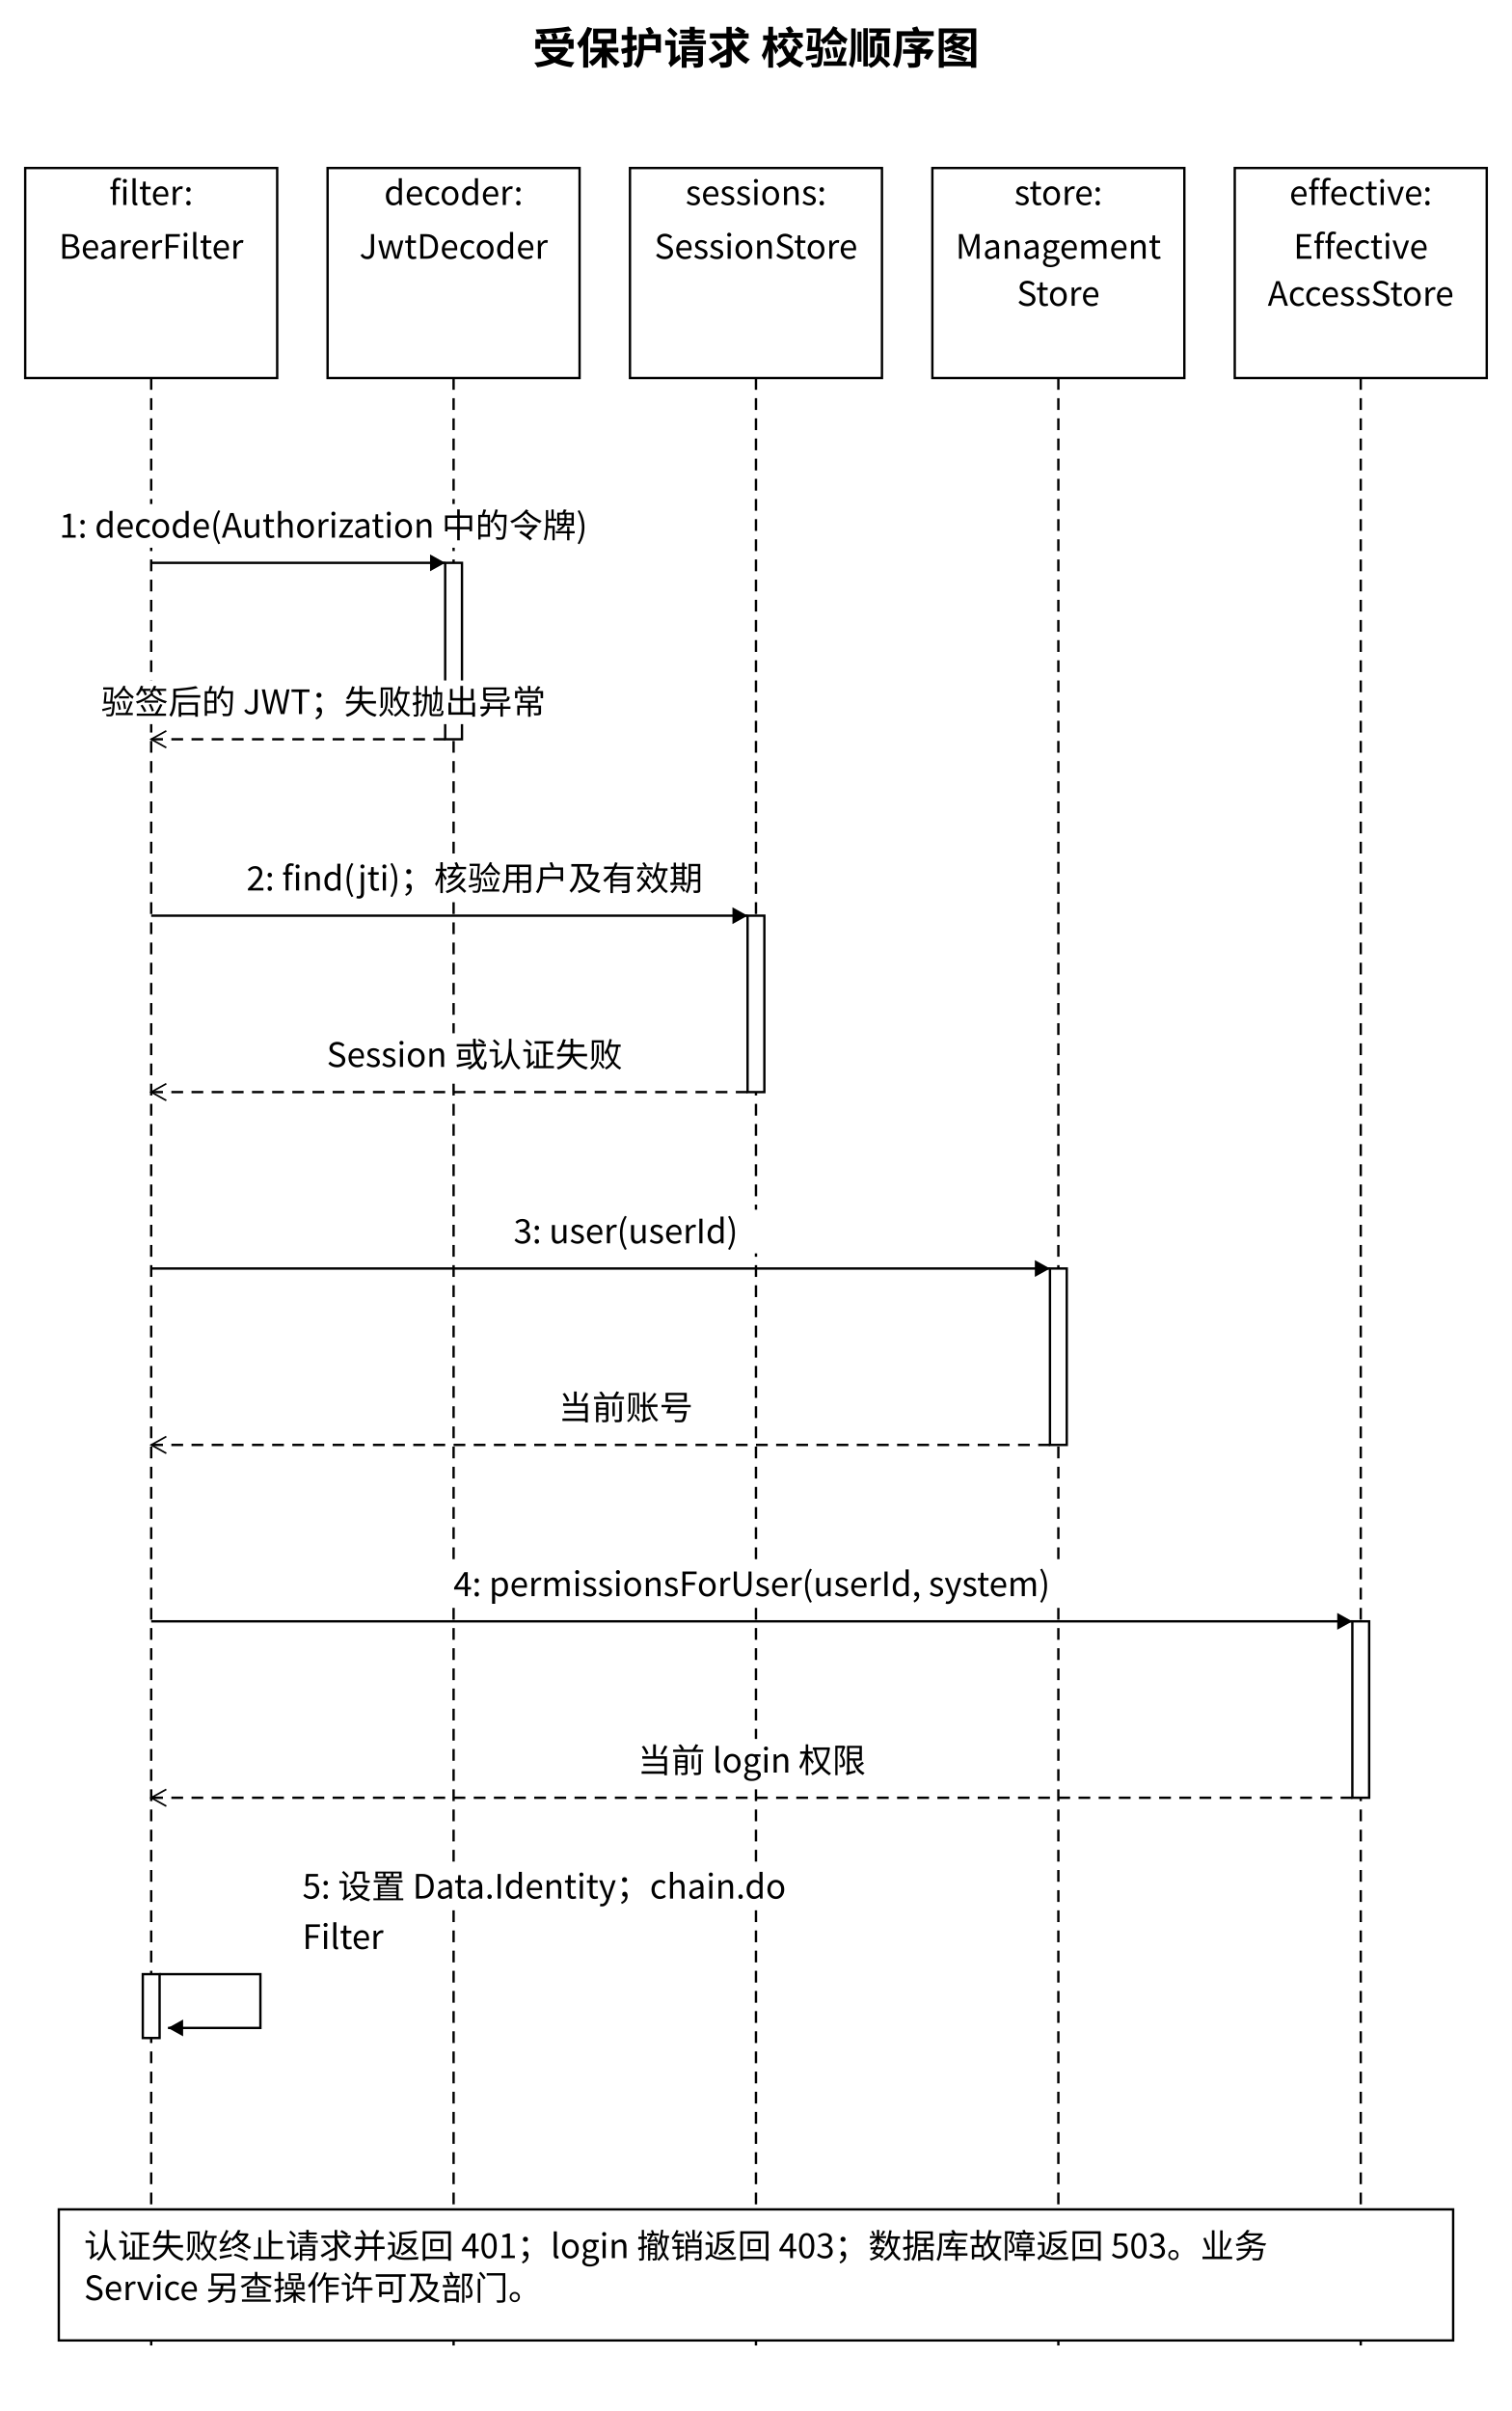
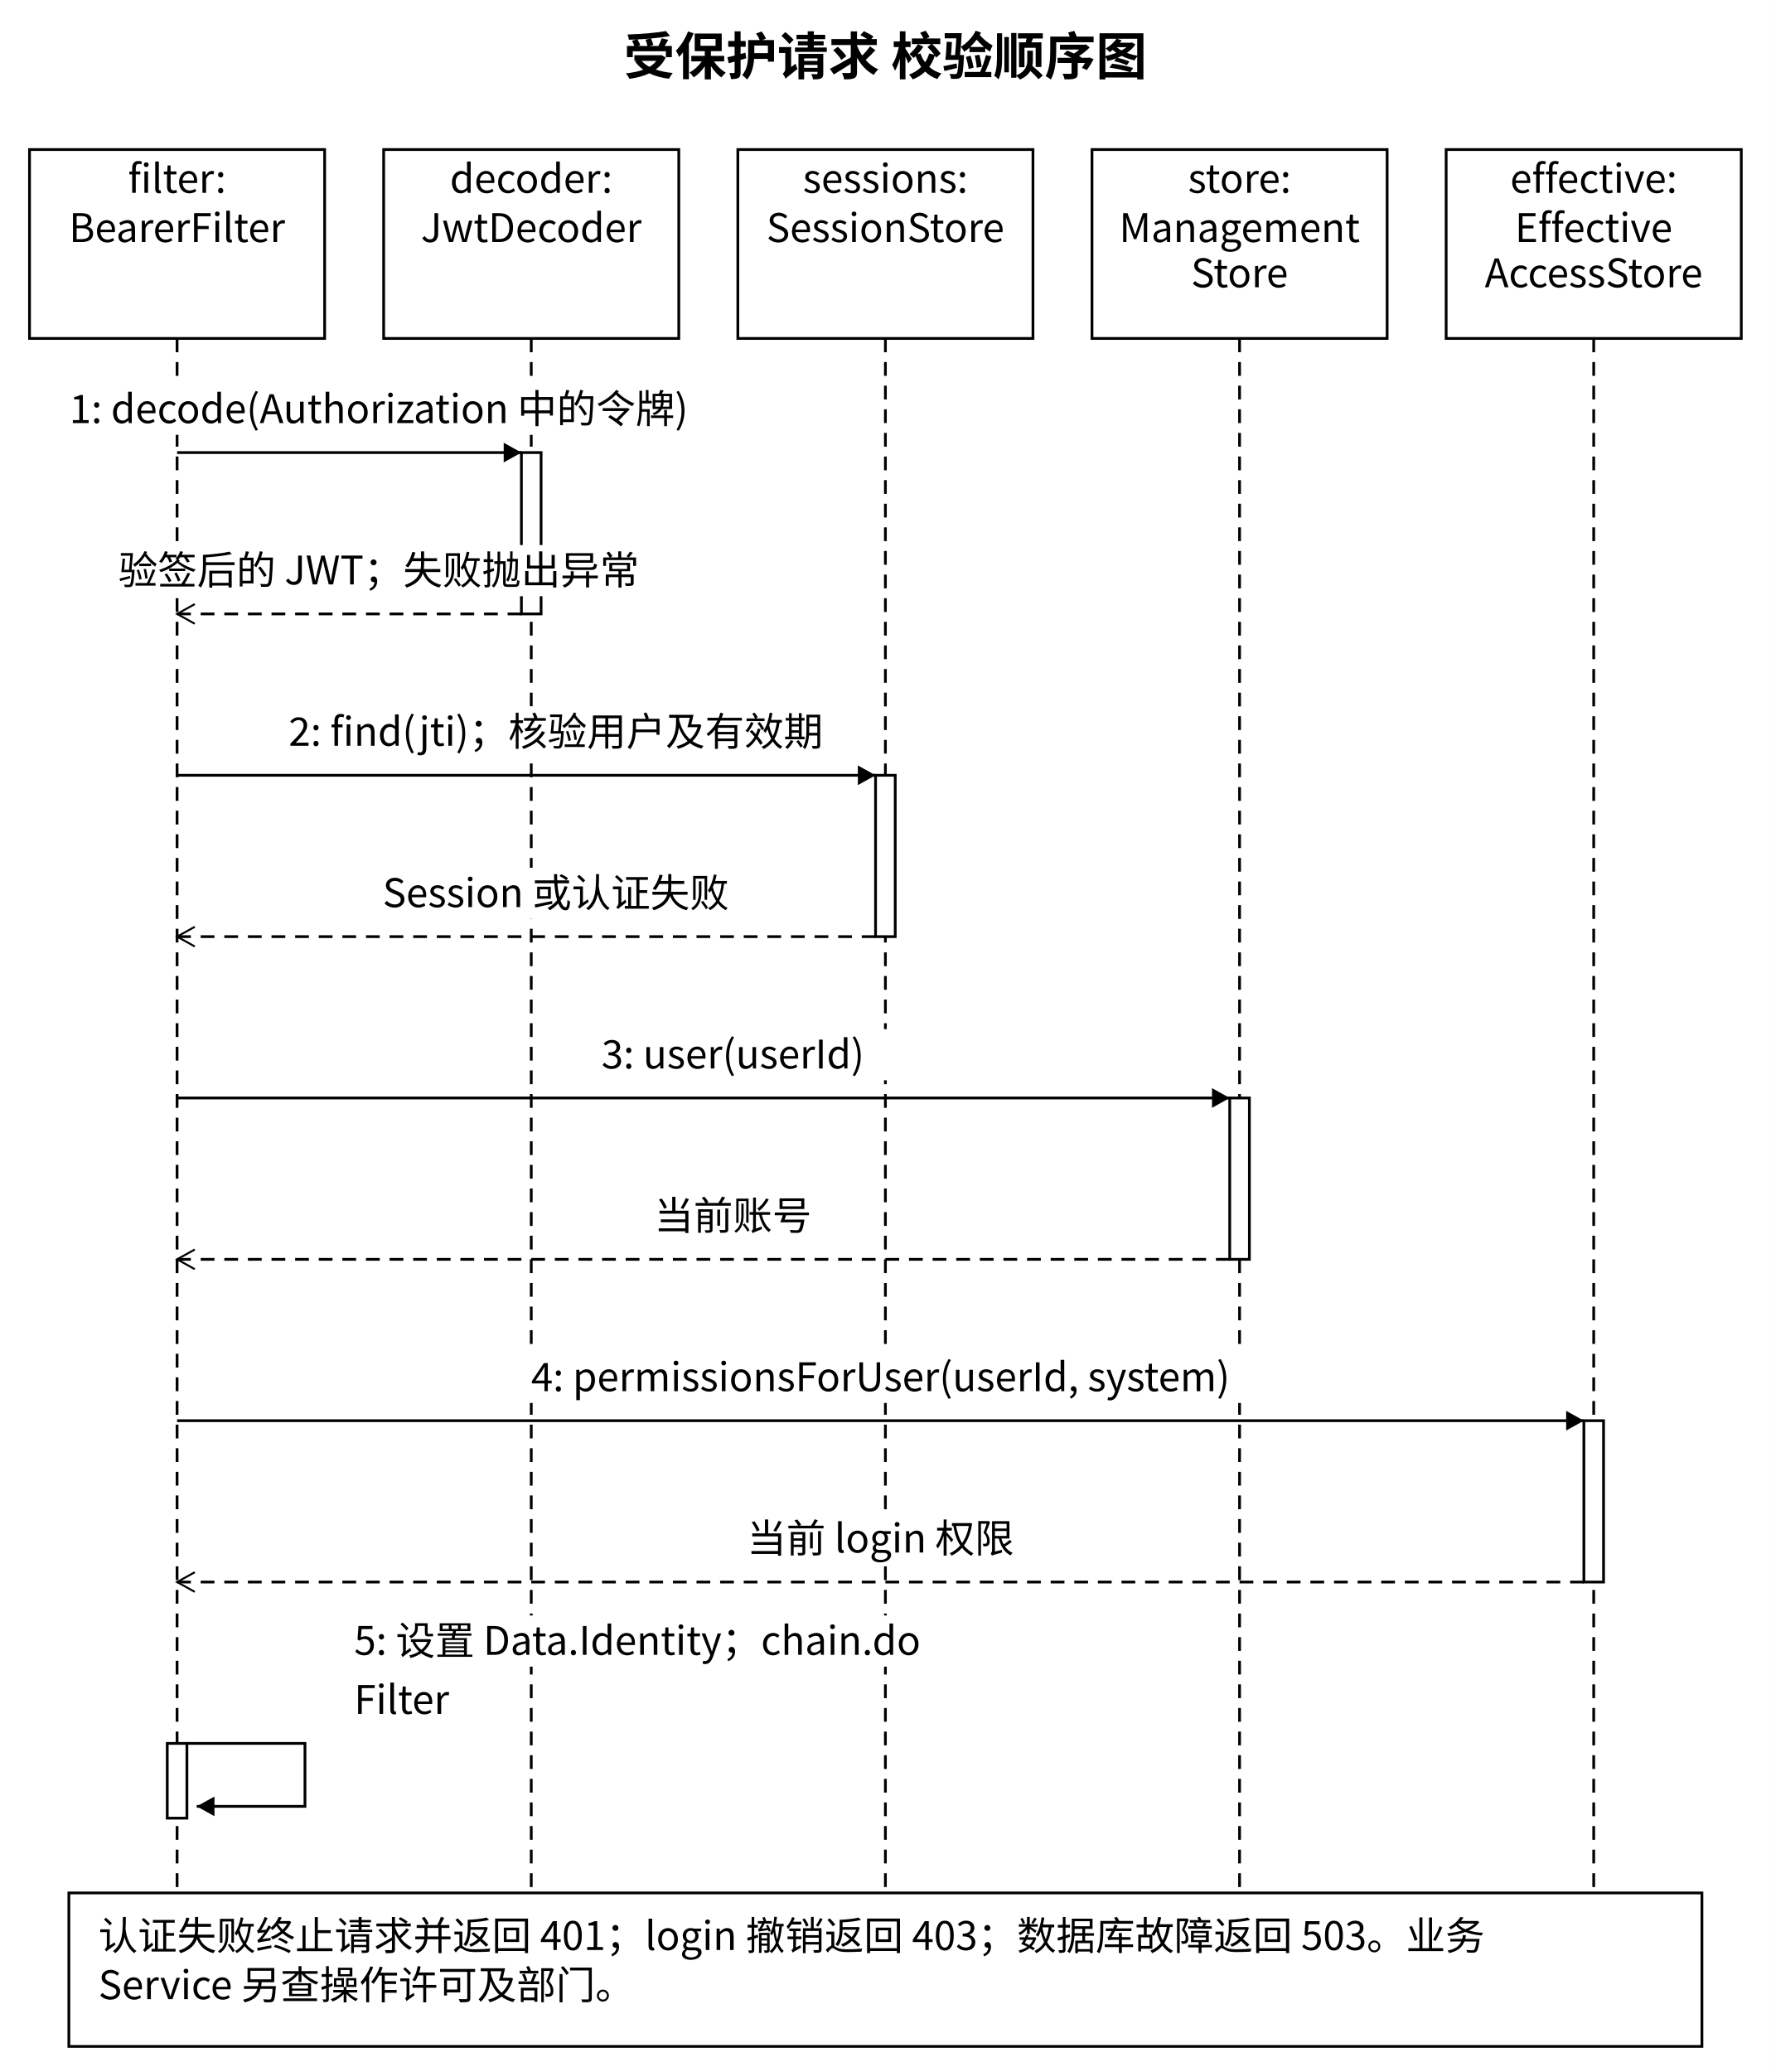
- <svg xmlns="http://www.w3.org/2000/svg" width="900" height="1435" viewBox="0 0 900 1435">
+ <svg xmlns="http://www.w3.org/2000/svg" width="900" height="1053" viewBox="0 0 900 1053">
  <style>text{font-family:'PingFang SC','Microsoft YaHei','Noto Sans CJK SC',system-ui,sans-serif;fill:black}</style>
  <defs>
    <marker id="open" markerWidth="12" markerHeight="12" refX="10" refY="6" orient="auto" markerUnits="userSpaceOnUse">
      <path d="M1,1 L10,6 L1,11" fill="none" stroke="black" />
    </marker>
    <marker id="filled" markerWidth="12" markerHeight="12" refX="10" refY="6" orient="auto" markerUnits="userSpaceOnUse">
      <path d="M1,1 L10,6 L1,11 Z" fill="black" />
    </marker>
    <marker id="triangle" markerWidth="16" markerHeight="16" refX="14" refY="8" orient="auto" markerUnits="userSpaceOnUse">
      <path d="M1,1 L14,8 L1,15 Z" fill="white" stroke="black" />
    </marker>
  </defs>
  <rect width="100%" height="100%" fill="white" />
  <text x="450.0" y="38" font-size="26" text-anchor="middle" font-weight="600">受保护请求 校验顺序图</text>
-   <rect x="15" y="100" width="150" height="125" rx="0" fill="white" stroke="black" stroke-width="1.4" />
-   <text x="90" y="122" font-size="20" text-anchor="middle" font-weight="400">filter:</text>
-   <text x="90" y="154" font-size="20" text-anchor="middle" font-weight="400">BearerFilter</text>
-   <path d="M 90,225 L 90,1400" fill="none" stroke="black" stroke-width="1.4" stroke-dasharray="7 5" />
-   <rect x="195" y="100" width="150" height="125" rx="0" fill="white" stroke="black" stroke-width="1.4" />
-   <text x="270" y="122" font-size="20" text-anchor="middle" font-weight="400">decoder:</text>
-   <text x="270" y="154" font-size="20" text-anchor="middle" font-weight="400">JwtDecoder</text>
-   <path d="M 270,225 L 270,1400" fill="none" stroke="black" stroke-width="1.4" stroke-dasharray="7 5" />
-   <rect x="375" y="100" width="150" height="125" rx="0" fill="white" stroke="black" stroke-width="1.4" />
-   <text x="450" y="122" font-size="20" text-anchor="middle" font-weight="400">sessions:</text>
-   <text x="450" y="154" font-size="20" text-anchor="middle" font-weight="400">SessionStore</text>
-   <path d="M 450,225 L 450,1400" fill="none" stroke="black" stroke-width="1.4" stroke-dasharray="7 5" />
-   <rect x="555" y="100" width="150" height="125" rx="0" fill="white" stroke="black" stroke-width="1.4" />
-   <text x="630" y="122" font-size="20" text-anchor="middle" font-weight="400">store:</text>
-   <text x="630" y="154" font-size="20" text-anchor="middle" font-weight="400">Management</text>
-   <text x="630" y="182" font-size="20" text-anchor="middle" font-weight="400">Store</text>
-   <path d="M 630,225 L 630,1400" fill="none" stroke="black" stroke-width="1.4" stroke-dasharray="7 5" />
-   <rect x="735" y="100" width="150" height="125" rx="0" fill="white" stroke="black" stroke-width="1.4" />
-   <text x="810" y="122" font-size="20" text-anchor="middle" font-weight="400">effective:</text>
-   <text x="810" y="154" font-size="20" text-anchor="middle" font-weight="400">Effective</text>
-   <text x="810" y="182" font-size="20" text-anchor="middle" font-weight="400">AccessStore</text>
-   <path d="M 810,225 L 810,1400" fill="none" stroke="black" stroke-width="1.4" stroke-dasharray="7 5" />
-   <rect x="265" y="335" width="10" height="105" rx="0" fill="white" stroke="black" stroke-width="1.4" />
-   <path d="M 90,335 L 265,335" fill="none" stroke="black" stroke-width="1.4" marker-end="url(#filled)" />
-   <rect x="5" y="300" width="375" height="26" fill="white" />
-   <text x="192.5" y="320" font-size="20" text-anchor="middle" font-weight="400">1: decode(Authorization 中的令牌)</text>
-   <path d="M 265,440 L 90,440" fill="none" stroke="black" stroke-width="1.4" stroke-dasharray="7 5" marker-end="url(#open)" />
-   <rect x="54.7" y="405" width="275.6" height="26" fill="white" />
-   <text x="192.5" y="425" font-size="20" text-anchor="middle" font-weight="400">验签后的 JWT；失败抛出异常</text>
-   <rect x="445" y="545" width="10" height="105" rx="0" fill="white" stroke="black" stroke-width="1.4" />
-   <path d="M 90,545 L 445,545" fill="none" stroke="black" stroke-width="1.4" marker-end="url(#filled)" />
-   <rect x="119.1" y="510" width="326.8" height="26" fill="white" />
-   <text x="282.5" y="530" font-size="20" text-anchor="middle" font-weight="400">2: find(jti)；核验用户及有效期</text>
-   <path d="M 445,650 L 90,650" fill="none" stroke="black" stroke-width="1.4" stroke-dasharray="7 5" marker-end="url(#open)" />
-   <rect x="181.9" y="615" width="201.2" height="26" fill="white" />
-   <text x="282.5" y="635" font-size="20" text-anchor="middle" font-weight="400">Session 或认证失败</text>
-   <rect x="625" y="755" width="10" height="105" rx="0" fill="white" stroke="black" stroke-width="1.4" />
-   <path d="M 90,755 L 625,755" fill="none" stroke="black" stroke-width="1.4" marker-end="url(#filled)" />
-   <rect x="282.0" y="720" width="181" height="26" fill="white" />
-   <text x="372.5" y="740" font-size="20" text-anchor="middle" font-weight="400">3: user(userId)</text>
-   <path d="M 625,860 L 90,860" fill="none" stroke="black" stroke-width="1.4" stroke-dasharray="7 5" marker-end="url(#open)" />
-   <rect x="327.5" y="825" width="90" height="26" fill="white" />
-   <text x="372.5" y="845" font-size="20" text-anchor="middle" font-weight="400">当前账号</text>
-   <rect x="805" y="965" width="10" height="105" rx="0" fill="white" stroke="black" stroke-width="1.4" />
-   <path d="M 90,965 L 805,965" fill="none" stroke="black" stroke-width="1.4" marker-end="url(#filled)" />
-   <rect x="231.6" y="930" width="431.8" height="26" fill="white" />
-   <text x="447.5" y="950" font-size="20" text-anchor="middle" font-weight="400">4: permissionsForUser(userId, system)</text>
-   <path d="M 805,1070 L 90,1070" fill="none" stroke="black" stroke-width="1.4" stroke-dasharray="7 5" marker-end="url(#open)" />
-   <rect x="362.6" y="1035" width="169.8" height="26" fill="white" />
-   <text x="447.5" y="1055" font-size="20" text-anchor="middle" font-weight="400">当前 login 权限</text>
-   <rect x="85" y="1175" width="10" height="38" rx="0" fill="white" stroke="black" stroke-width="1.4" />
-   <path d="M 95,1175 L 155,1175 L 155,1207 L 100,1207" fill="none" stroke="black" stroke-width="1.4" marker-end="url(#filled)" />
-   <rect x="175" y="1110" width="355" height="26" fill="white" />
-   <text x="180" y="1130" font-size="20" text-anchor="start" font-weight="400">5: 设置 Data.Identity；chain.do</text>
-   <rect x="175" y="1140" width="78.4" height="26" fill="white" />
-   <text x="180" y="1160" font-size="20" text-anchor="start" font-weight="400">Filter</text>
-   <rect x="35" y="1315" width="830" height="78" rx="0" fill="white" stroke="black" stroke-width="1.4" />
-   <text x="50" y="1344" font-size="20" text-anchor="start" font-weight="400">认证失败终止请求并返回 401；login 撤销返回 403；数据库故障返回 503。业务</text>
-   <text x="50" y="1369" font-size="20" text-anchor="start" font-weight="400">Service 另查操作许可及部门。</text>
+   <rect x="15" y="76" width="150" height="96" rx="0" fill="white" stroke="black" stroke-width="1.4" />
+   <text x="90" y="98" font-size="20" text-anchor="middle" font-weight="400">filter:</text>
+   <text x="90" y="123" font-size="20" text-anchor="middle" font-weight="400">BearerFilter</text>
+   <path d="M 90,172 L 90,1018" fill="none" stroke="black" stroke-width="1.4" stroke-dasharray="7 5" />
+   <rect x="195" y="76" width="150" height="96" rx="0" fill="white" stroke="black" stroke-width="1.4" />
+   <text x="270" y="98" font-size="20" text-anchor="middle" font-weight="400">decoder:</text>
+   <text x="270" y="123" font-size="20" text-anchor="middle" font-weight="400">JwtDecoder</text>
+   <path d="M 270,172 L 270,1018" fill="none" stroke="black" stroke-width="1.4" stroke-dasharray="7 5" />
+   <rect x="375" y="76" width="150" height="96" rx="0" fill="white" stroke="black" stroke-width="1.4" />
+   <text x="450" y="98" font-size="20" text-anchor="middle" font-weight="400">sessions:</text>
+   <text x="450" y="123" font-size="20" text-anchor="middle" font-weight="400">SessionStore</text>
+   <path d="M 450,172 L 450,1018" fill="none" stroke="black" stroke-width="1.4" stroke-dasharray="7 5" />
+   <rect x="555" y="76" width="150" height="96" rx="0" fill="white" stroke="black" stroke-width="1.4" />
+   <text x="630" y="98" font-size="20" text-anchor="middle" font-weight="400">store:</text>
+   <text x="630" y="123" font-size="20" text-anchor="middle" font-weight="400">Management</text>
+   <text x="630" y="146" font-size="20" text-anchor="middle" font-weight="400">Store</text>
+   <path d="M 630,172 L 630,1018" fill="none" stroke="black" stroke-width="1.4" stroke-dasharray="7 5" />
+   <rect x="735" y="76" width="150" height="96" rx="0" fill="white" stroke="black" stroke-width="1.4" />
+   <text x="810" y="98" font-size="20" text-anchor="middle" font-weight="400">effective:</text>
+   <text x="810" y="123" font-size="20" text-anchor="middle" font-weight="400">Effective</text>
+   <text x="810" y="146" font-size="20" text-anchor="middle" font-weight="400">AccessStore</text>
+   <path d="M 810,172 L 810,1018" fill="none" stroke="black" stroke-width="1.4" stroke-dasharray="7 5" />
+   <rect x="265" y="230" width="10" height="82" rx="0" fill="white" stroke="black" stroke-width="1.4" />
+   <path d="M 90,230 L 265,230" fill="none" stroke="black" stroke-width="1.4" marker-end="url(#filled)" />
+   <rect x="5" y="195" width="375" height="26" fill="white" />
+   <text x="192.5" y="215" font-size="20" text-anchor="middle" font-weight="400">1: decode(Authorization 中的令牌)</text>
+   <path d="M 265,312 L 90,312" fill="none" stroke="black" stroke-width="1.4" stroke-dasharray="7 5" marker-end="url(#open)" />
+   <rect x="54.7" y="277" width="275.6" height="26" fill="white" />
+   <text x="192.5" y="297" font-size="20" text-anchor="middle" font-weight="400">验签后的 JWT；失败抛出异常</text>
+   <rect x="445" y="394" width="10" height="82" rx="0" fill="white" stroke="black" stroke-width="1.4" />
+   <path d="M 90,394 L 445,394" fill="none" stroke="black" stroke-width="1.4" marker-end="url(#filled)" />
+   <rect x="119.1" y="359" width="326.8" height="26" fill="white" />
+   <text x="282.5" y="379" font-size="20" text-anchor="middle" font-weight="400">2: find(jti)；核验用户及有效期</text>
+   <path d="M 445,476 L 90,476" fill="none" stroke="black" stroke-width="1.4" stroke-dasharray="7 5" marker-end="url(#open)" />
+   <rect x="181.9" y="441" width="201.2" height="26" fill="white" />
+   <text x="282.5" y="461" font-size="20" text-anchor="middle" font-weight="400">Session 或认证失败</text>
+   <rect x="625" y="558" width="10" height="82" rx="0" fill="white" stroke="black" stroke-width="1.4" />
+   <path d="M 90,558 L 625,558" fill="none" stroke="black" stroke-width="1.4" marker-end="url(#filled)" />
+   <rect x="282.0" y="523" width="181" height="26" fill="white" />
+   <text x="372.5" y="543" font-size="20" text-anchor="middle" font-weight="400">3: user(userId)</text>
+   <path d="M 625,640 L 90,640" fill="none" stroke="black" stroke-width="1.4" stroke-dasharray="7 5" marker-end="url(#open)" />
+   <rect x="327.5" y="605" width="90" height="26" fill="white" />
+   <text x="372.5" y="625" font-size="20" text-anchor="middle" font-weight="400">当前账号</text>
+   <rect x="805" y="722" width="10" height="82" rx="0" fill="white" stroke="black" stroke-width="1.4" />
+   <path d="M 90,722 L 805,722" fill="none" stroke="black" stroke-width="1.4" marker-end="url(#filled)" />
+   <rect x="231.6" y="687" width="431.8" height="26" fill="white" />
+   <text x="447.5" y="707" font-size="20" text-anchor="middle" font-weight="400">4: permissionsForUser(userId, system)</text>
+   <path d="M 805,804 L 90,804" fill="none" stroke="black" stroke-width="1.4" stroke-dasharray="7 5" marker-end="url(#open)" />
+   <rect x="362.6" y="769" width="169.8" height="26" fill="white" />
+   <text x="447.5" y="789" font-size="20" text-anchor="middle" font-weight="400">当前 login 权限</text>
+   <rect x="85" y="886" width="10" height="38" rx="0" fill="white" stroke="black" stroke-width="1.4" />
+   <path d="M 95,886 L 155,886 L 155,918 L 100,918" fill="none" stroke="black" stroke-width="1.4" marker-end="url(#filled)" />
+   <rect x="175" y="821" width="355" height="26" fill="white" />
+   <text x="180" y="841" font-size="20" text-anchor="start" font-weight="400">5: 设置 Data.Identity；chain.do</text>
+   <rect x="175" y="851" width="78.4" height="26" fill="white" />
+   <text x="180" y="871" font-size="20" text-anchor="start" font-weight="400">Filter</text>
+   <rect x="35" y="962" width="830" height="78" rx="0" fill="white" stroke="black" stroke-width="1.4" />
+   <text x="50" y="991" font-size="20" text-anchor="start" font-weight="400">认证失败终止请求并返回 401；login 撤销返回 403；数据库故障返回 503。业务</text>
+   <text x="50" y="1016" font-size="20" text-anchor="start" font-weight="400">Service 另查操作许可及部门。</text>
</svg>
